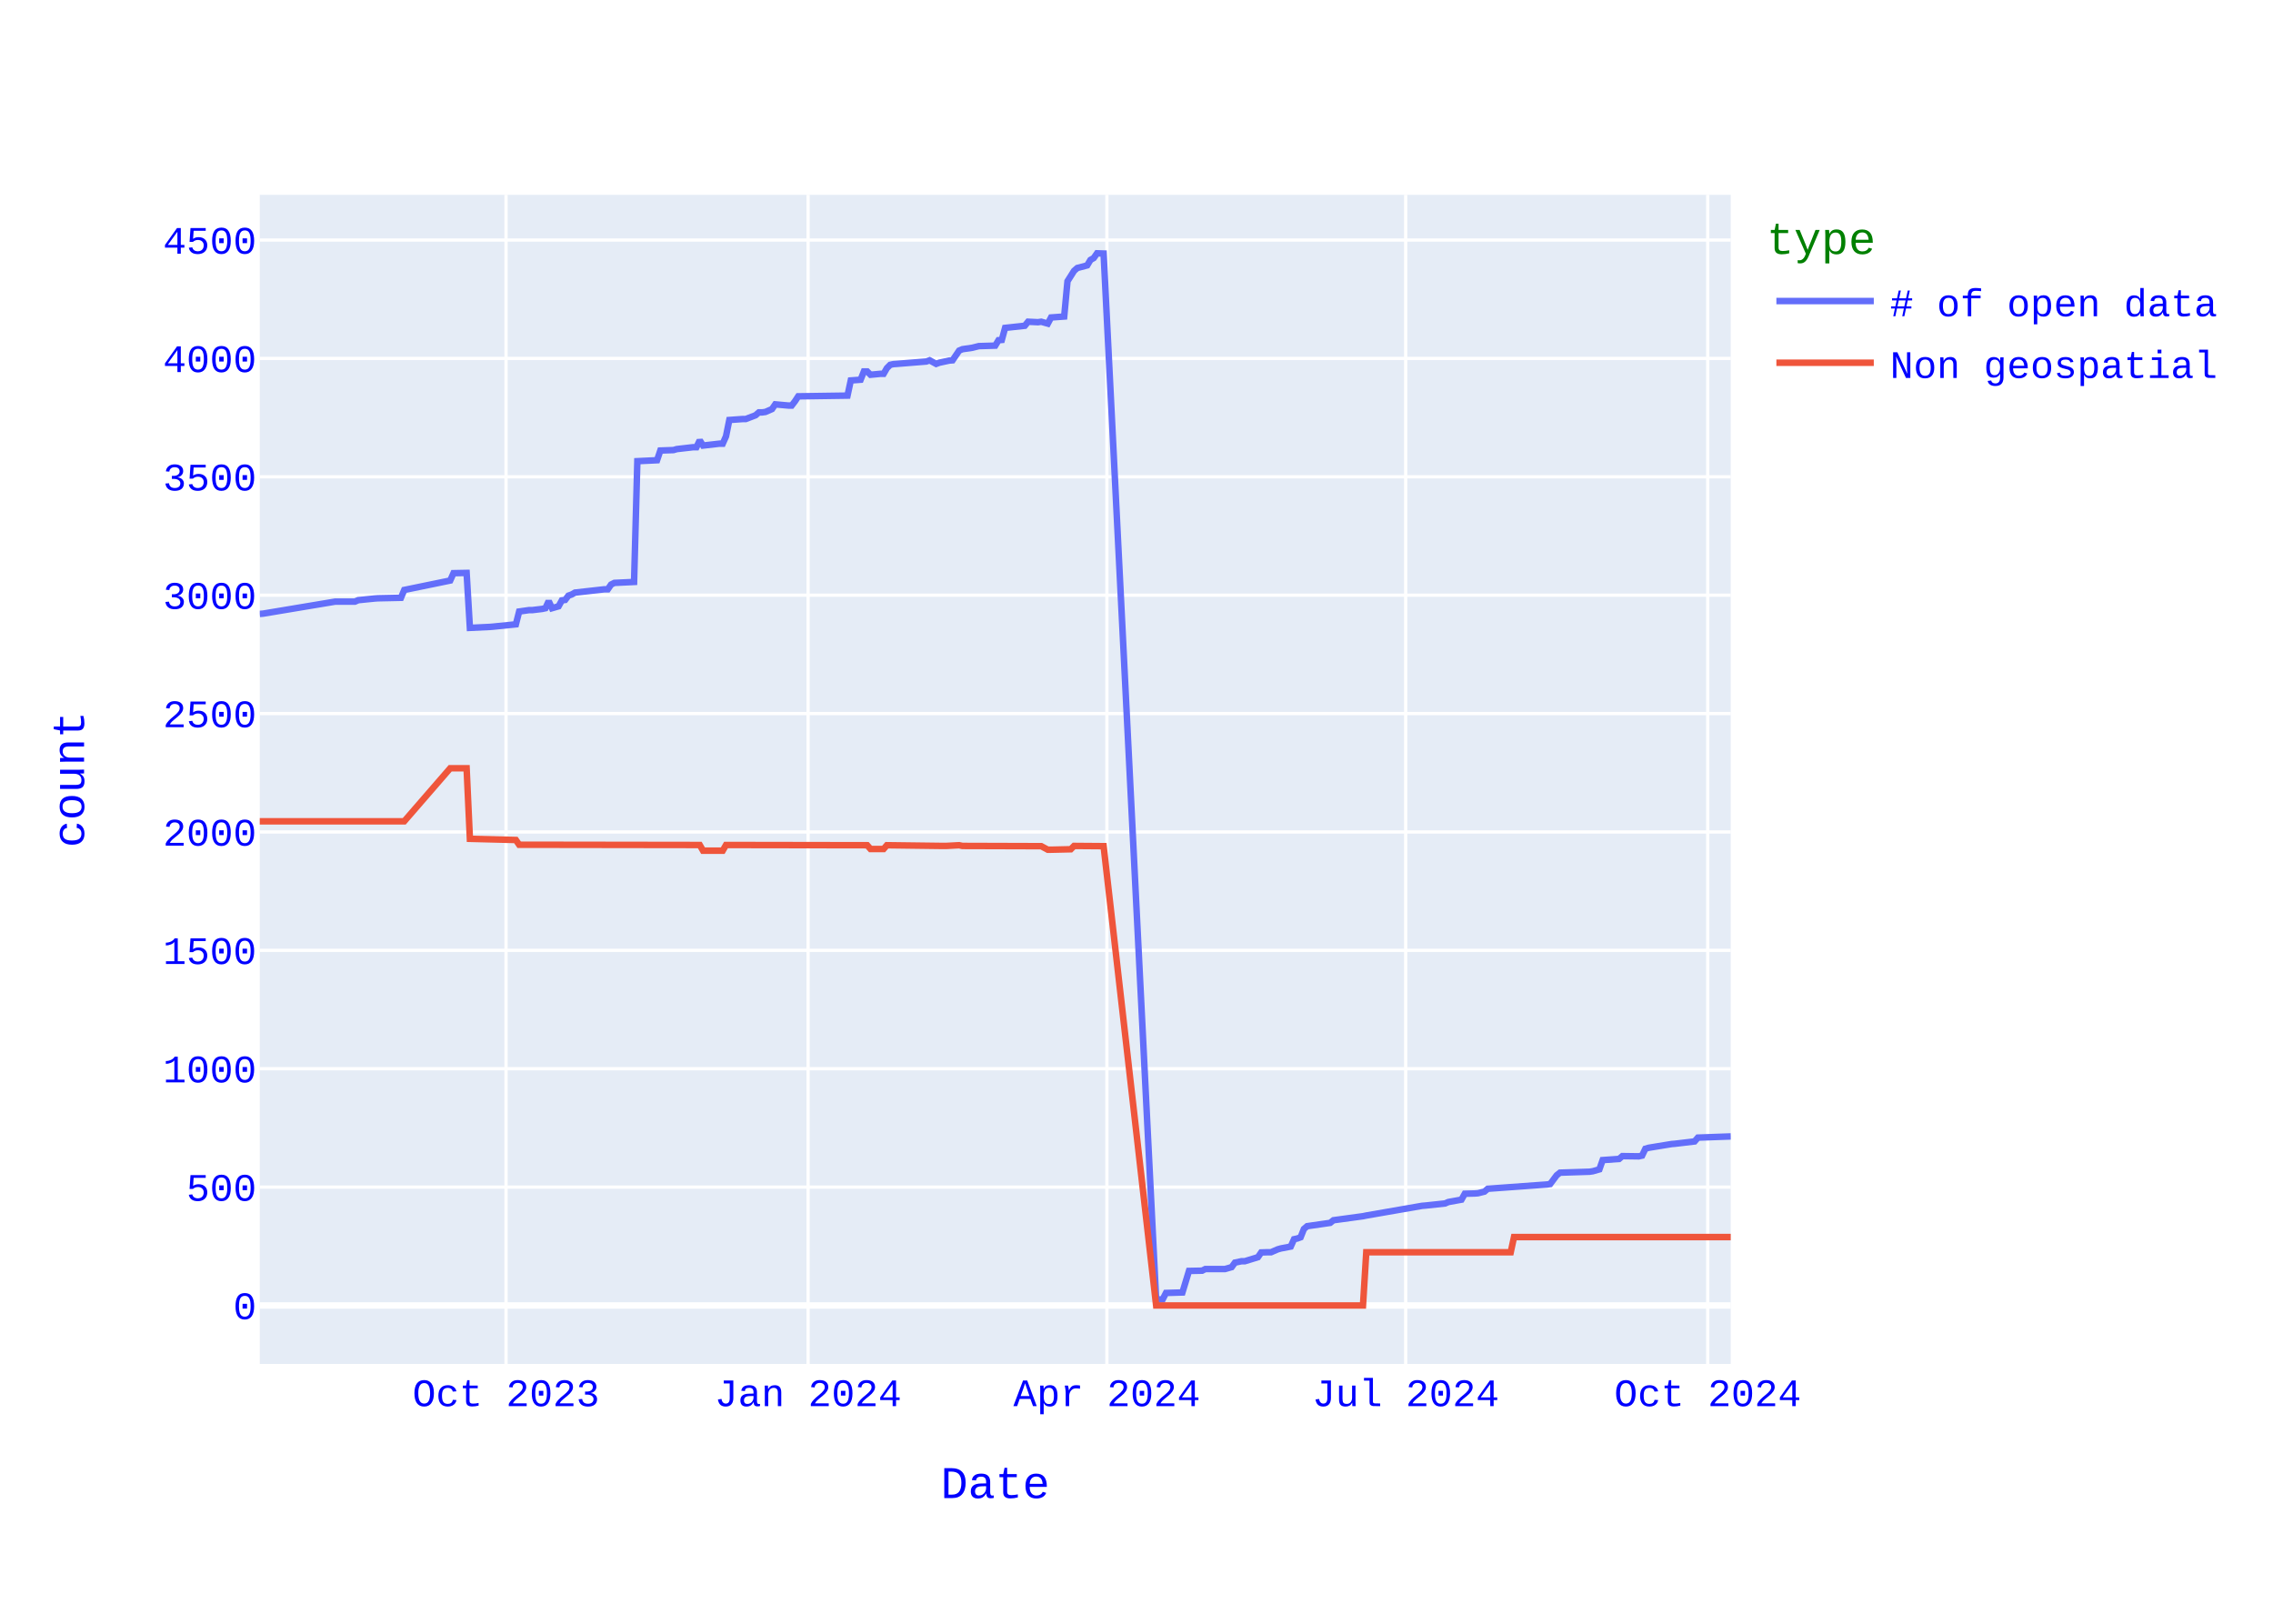
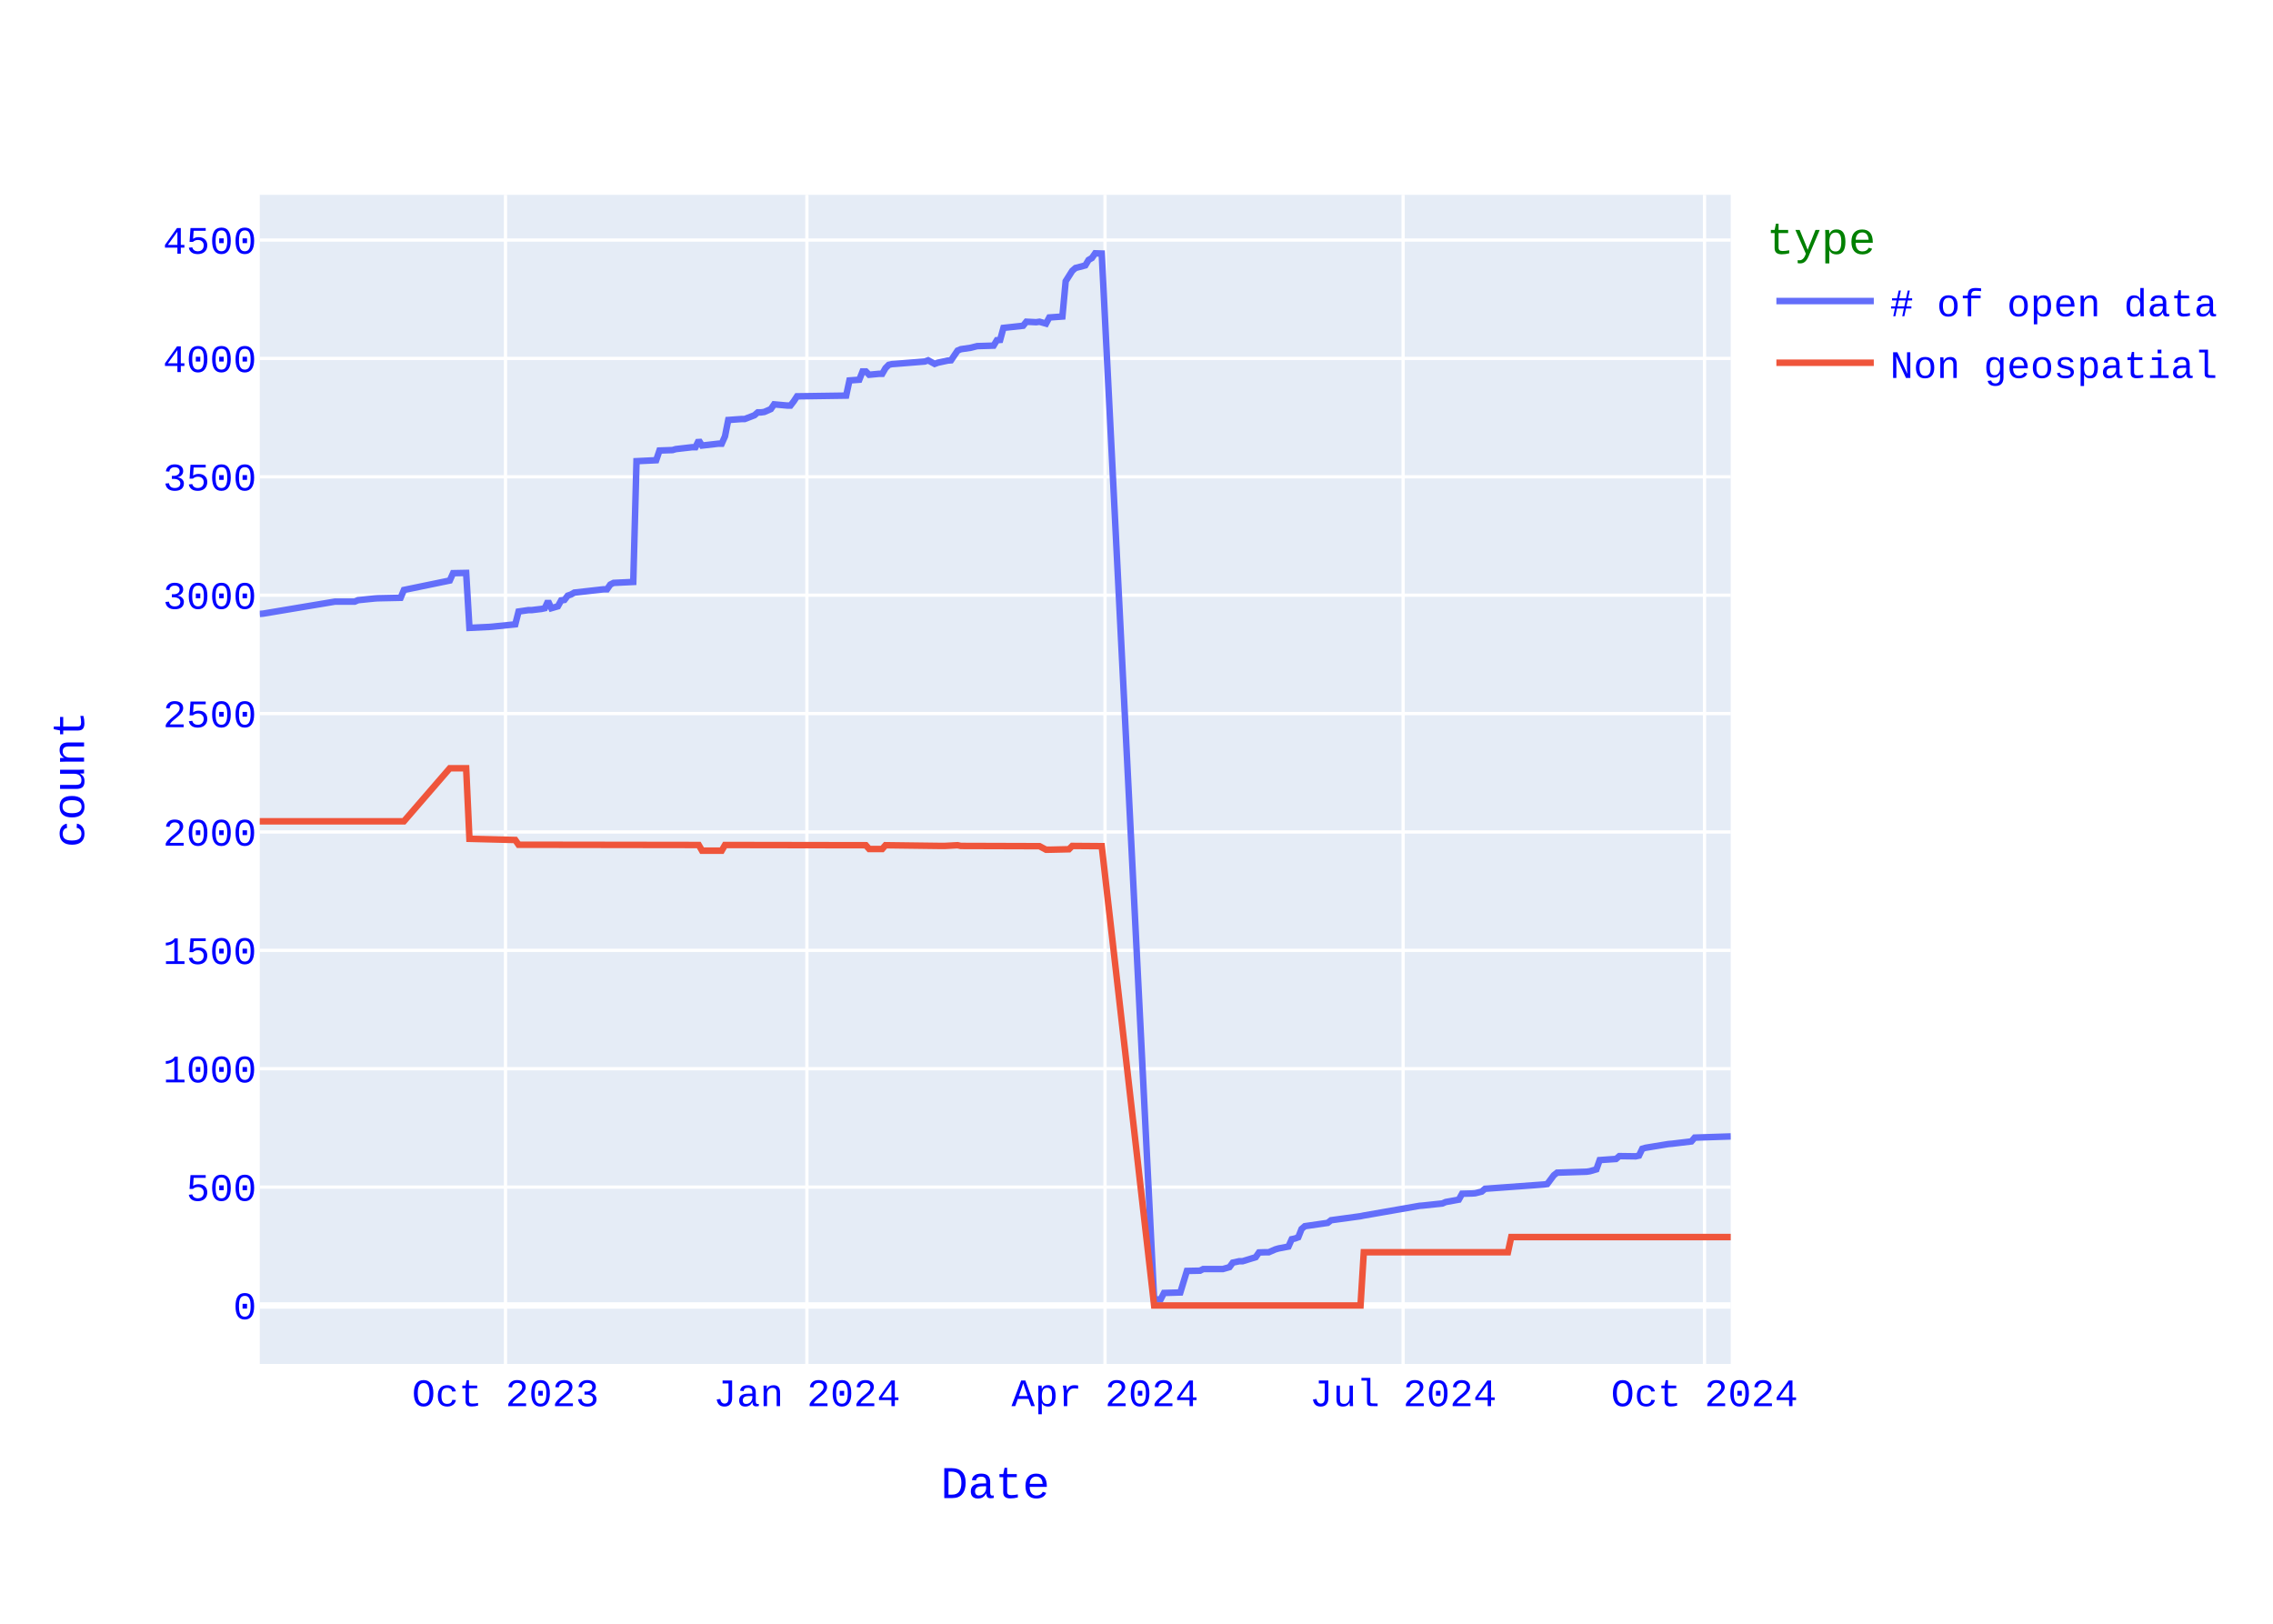
<svg xmlns="http://www.w3.org/2000/svg" class="main-svg" width="700" height="500" style="" viewBox="0 0 700 500">
  <rect x="0" y="0" width="700" height="500" style="fill: rgb(255, 255, 255); fill-opacity: 1;" />
-   <defs id="defs-cfdf96">
+   <defs id="defs-354d41">
    <g class="clips">
-       <clipPath id="clipcfdf96xyplot" class="plotclip">
+       <clipPath id="clip354d41xyplot" class="plotclip">
        <rect width="453" height="360" />
      </clipPath>
-       <clipPath class="axesclip" id="clipcfdf96x">
+       <clipPath class="axesclip" id="clip354d41x">
        <rect x="80" y="0" width="453" height="500" />
      </clipPath>
-       <clipPath class="axesclip" id="clipcfdf96y">
+       <clipPath class="axesclip" id="clip354d41y">
        <rect x="0" y="60" width="700" height="360" />
      </clipPath>
-       <clipPath class="axesclip" id="clipcfdf96xy">
+       <clipPath class="axesclip" id="clip354d41xy">
        <rect x="80" y="60" width="453" height="360" />
      </clipPath>
    </g>
    <g class="gradients" />
    <g class="patterns" />
  </defs>
  <g class="bglayer">
    <rect class="bg" x="80" y="60" width="453" height="360" style="fill: rgb(229, 236, 246); fill-opacity: 1; stroke-width: 0;" />
  </g>
  <g class="layer-below">
    <g class="imagelayer" />
    <g class="shapelayer" />
  </g>
  <g class="cartesianlayer">
    <g class="subplot xy">
      <g class="layer-subplot">
        <g class="shapelayer" />
        <g class="imagelayer" />
      </g>
      <g class="minor-gridlayer">
        <g class="x" />
        <g class="y" />
      </g>
      <g class="gridlayer">
        <g class="x">
-           <path class="xgrid crisp" transform="translate(155.84,0)" d="M0,60v360" style="stroke: rgb(255, 255, 255); stroke-opacity: 1; stroke-width: 1px;" />
-           <path class="xgrid crisp" transform="translate(248.86,0)" d="M0,60v360" style="stroke: rgb(255, 255, 255); stroke-opacity: 1; stroke-width: 1px;" />
-           <path class="xgrid crisp" transform="translate(340.88,0)" d="M0,60v360" style="stroke: rgb(255, 255, 255); stroke-opacity: 1; stroke-width: 1px;" />
-           <path class="xgrid crisp" transform="translate(432.9,0)" d="M0,60v360" style="stroke: rgb(255, 255, 255); stroke-opacity: 1; stroke-width: 1px;" />
-           <path class="xgrid crisp" transform="translate(525.92,0)" d="M0,60v360" style="stroke: rgb(255, 255, 255); stroke-opacity: 1; stroke-width: 1px;" />
+           <path class="xgrid crisp" transform="translate(155.67,0)" d="M0,60v360" style="stroke: rgb(255, 255, 255); stroke-opacity: 1; stroke-width: 1px;" />
+           <path class="xgrid crisp" transform="translate(248.49,0)" d="M0,60v360" style="stroke: rgb(255, 255, 255); stroke-opacity: 1; stroke-width: 1px;" />
+           <path class="xgrid crisp" transform="translate(340.3,0)" d="M0,60v360" style="stroke: rgb(255, 255, 255); stroke-opacity: 1; stroke-width: 1px;" />
+           <path class="xgrid crisp" transform="translate(432.11,0)" d="M0,60v360" style="stroke: rgb(255, 255, 255); stroke-opacity: 1; stroke-width: 1px;" />
+           <path class="xgrid crisp" transform="translate(524.93,0)" d="M0,60v360" style="stroke: rgb(255, 255, 255); stroke-opacity: 1; stroke-width: 1px;" />
        </g>
        <g class="y">
          <path class="ygrid crisp" transform="translate(0,365.55)" d="M80,0h453" style="stroke: rgb(255, 255, 255); stroke-opacity: 1; stroke-width: 1px;" />
          <path class="ygrid crisp" transform="translate(0,329.09)" d="M80,0h453" style="stroke: rgb(255, 255, 255); stroke-opacity: 1; stroke-width: 1px;" />
          <path class="ygrid crisp" transform="translate(0,292.64)" d="M80,0h453" style="stroke: rgb(255, 255, 255); stroke-opacity: 1; stroke-width: 1px;" />
          <path class="ygrid crisp" transform="translate(0,256.19)" d="M80,0h453" style="stroke: rgb(255, 255, 255); stroke-opacity: 1; stroke-width: 1px;" />
          <path class="ygrid crisp" transform="translate(0,219.73)" d="M80,0h453" style="stroke: rgb(255, 255, 255); stroke-opacity: 1; stroke-width: 1px;" />
          <path class="ygrid crisp" transform="translate(0,183.28)" d="M80,0h453" style="stroke: rgb(255, 255, 255); stroke-opacity: 1; stroke-width: 1px;" />
          <path class="ygrid crisp" transform="translate(0,146.82)" d="M80,0h453" style="stroke: rgb(255, 255, 255); stroke-opacity: 1; stroke-width: 1px;" />
          <path class="ygrid crisp" transform="translate(0,110.37)" d="M80,0h453" style="stroke: rgb(255, 255, 255); stroke-opacity: 1; stroke-width: 1px;" />
          <path class="ygrid crisp" transform="translate(0,73.92)" d="M80,0h453" style="stroke: rgb(255, 255, 255); stroke-opacity: 1; stroke-width: 1px;" />
        </g>
      </g>
      <g class="zerolinelayer">
        <path class="yzl zl crisp" transform="translate(0,402)" d="M80,0h453" style="stroke: rgb(255, 255, 255); stroke-opacity: 1; stroke-width: 2px;" />
      </g>
      <path class="xlines-below" />
      <path class="ylines-below" />
      <g class="overlines-below" />
      <g class="xaxislayer-below" />
      <g class="yaxislayer-below" />
      <g class="overaxes-below" />
-       <g class="plot" transform="translate(80,60)" clip-path="url(#clipcfdf96xyplot)">
+       <g class="plot" transform="translate(80,60)" clip-path="url(#clip354d41xyplot)">
        <g class="scatterlayer mlayer">
-           <g class="trace scatter tracea4cc6f" style="stroke-miterlimit: 2; opacity: 1;">
+           <g class="trace scatter trace2dec18" style="stroke-miterlimit: 2; opacity: 1;">
            <g class="fills" />
            <g class="errorbars" />
            <g class="lines">
-               <path class="js-line" d="M453,289.94L442.89,290.31L441.88,291.48L435.81,292.2L434.8,292.28L427.72,293.44L426.71,293.74L425.7,295.85L424.69,296.07L419.63,296L418.62,296.87L413.56,297.23L412.55,300.08L410.53,300.66L409.52,300.81L400.42,301.1L399.41,301.9L397.39,304.6L396.38,304.74L378.17,306.06L377.16,306.93L375.14,307.44L374.13,307.51L371.1,307.59L370.08,309.41L366.04,310.14L365.03,310.58L358.96,311.23L357.95,311.31L340.76,314.3L339.75,314.51L330.65,315.75L329.64,316.56L322.56,317.58L321.55,318.45L320.54,321L319.53,321.37L318.52,321.59L317.5,323.85L314.47,324.43L313.46,324.72L311.44,325.6L310.43,325.6L308.4,325.67L307.39,327.13L303.35,328.37L302.34,328.37L300.31,328.8L299.3,330.19L297.28,330.77L296.27,330.77L291.21,330.77L290.2,331.28L286.16,331.36L284.14,337.99L279.08,338.14L278.07,340.1L276.05,340.18L259.87,18.07L257.85,18L256.83,19.46L255.82,20.04L254.81,21.72L251.78,22.52L250.77,23.4L248.75,26.6L247.73,37.47L243.69,37.76L242.68,39.65L240.66,39.07L239.65,39.22L236.61,39.07L235.6,40.31L229.53,40.97L228.52,44.68L227.51,44.76L226.5,46.43L221.44,46.58L219.42,47.09L216.39,47.53L215.38,47.96L213.35,50.95L212.34,51.03L209.31,51.68L208.3,52.05L206.28,50.95L205.27,51.32L196.17,52.05L195.15,52.12L194.14,52.34L193.13,53.36L192.12,55.11L191.11,55.11L188.08,55.4L187.06,54.38L186.05,54.38L185.04,56.93L182.01,57.15L181,61.82L165.83,62.04L164.82,63.57L163.81,64.88L162.8,64.88L158.75,64.51L157.74,65.97L155.72,66.85L154.71,66.99L153.7,66.99L152.69,67.87L149.65,69.04L148.64,69.04L144.6,69.33L143.58,74.36L142.57,76.62L141.56,76.62L136.51,77.2L135.5,75.6L134.48,77.71L133.47,77.71L128.42,78.29L127.41,78.59L123.36,78.73L122.35,81.72L116.28,82.01L115.27,119.2L109.21,119.49L108.19,120L107.18,121.46L106.17,121.46L97.07,122.48L96.06,123.06L95.05,123.42L94.04,124.74L93.03,124.88L92.02,126.7L89.99,127.29L88.98,125.1L87.97,127.29L86.96,127.51L83.93,127.87L82.92,127.87L79.88,128.31L78.87,132.25L71.79,132.97L70.78,133.05L64.71,133.34L63.7,116.42L59.66,116.5L58.65,118.76L44.49,121.67L43.48,124.08L36.4,124.23L35.39,124.3L30.33,124.81L29.32,125.25L23.26,125.25L1.01,128.96L0,129.04" style="vector-effect: none; fill: none; stroke: rgb(99, 110, 250); stroke-opacity: 1; stroke-width: 2px; opacity: 1;" />
+               <path class="js-line" d="M453,289.94L441.9,290.31L440.89,291.48L434.84,292.2L433.83,292.28L426.77,293.44L425.76,293.74L424.75,295.85L423.74,296.07L418.7,296L417.69,296.87L412.64,297.23L411.63,300.08L409.62,300.66L408.61,300.81L399.53,301.1L398.52,301.9L396.5,304.6L395.49,304.74L377.33,306.06L376.32,306.93L374.31,307.44L373.3,307.51L370.27,307.59L369.26,309.41L365.22,310.14L364.22,310.58L358.16,311.23L357.15,311.31L340,314.3L338.99,314.51L329.91,315.75L328.9,316.56L321.84,317.58L320.83,318.45L319.82,321L318.82,321.37L317.81,321.59L316.8,323.85L313.77,324.43L312.76,324.72L310.74,325.6L309.73,325.6L307.72,325.67L306.71,327.13L302.67,328.37L301.66,328.37L299.65,328.8L298.64,330.19L296.62,330.77L295.61,330.77L290.57,330.77L289.56,331.28L285.52,331.36L283.5,337.99L278.46,338.14L277.45,340.1L275.43,340.18L259.29,18.07L257.27,18L256.26,19.46L255.25,20.04L254.24,21.72L251.22,22.52L250.21,23.4L248.19,26.6L247.18,37.47L243.15,37.76L242.14,39.65L240.12,39.07L239.11,39.22L236.08,39.07L235.08,40.31L229.02,40.97L228.01,44.68L227,44.76L226,46.43L220.95,46.58L218.93,47.09L215.91,47.53L214.9,47.96L212.88,50.95L211.87,51.03L208.84,51.68L207.84,52.05L205.82,50.95L204.81,51.32L195.73,52.05L194.72,52.12L193.71,52.34L192.7,53.36L191.69,55.11L190.68,55.11L187.66,55.4L186.65,54.38L185.64,54.38L184.63,56.93L181.6,57.15L180.59,61.82L165.46,62.04L164.45,63.57L163.44,64.88L162.43,64.88L158.4,64.51L157.39,65.97L155.37,66.85L154.36,66.99L153.35,66.99L152.35,67.87L149.32,69.04L148.31,69.04L144.27,69.33L143.27,74.36L142.26,76.62L141.25,76.62L136.2,77.2L135.19,75.6L134.18,77.71L133.18,77.71L128.13,78.29L127.12,78.59L123.09,78.73L122.08,81.72L116.02,82.01L115.02,119.2L108.96,119.49L107.95,120L106.94,121.46L105.94,121.46L96.86,122.48L95.85,123.06L94.84,123.42L93.83,124.74L92.82,124.88L91.81,126.7L89.79,127.29L88.78,125.1L87.78,127.29L86.77,127.51L83.74,127.87L82.73,127.87L79.7,128.31L78.69,132.25L71.63,132.97L70.62,133.05L64.57,133.34L63.56,116.42L59.53,116.5L58.52,118.76L44.39,121.67L43.38,124.08L36.32,124.23L35.31,124.3L30.27,124.81L29.26,125.25L23.2,125.25L1.01,128.96L0,129.04" style="vector-effect: none; fill: none; stroke: rgb(99, 110, 250); stroke-opacity: 1; stroke-width: 2px; opacity: 1;" />
            </g>
            <g class="points" />
            <g class="text" />
          </g>
-           <g class="trace scatter traced0d2b7" style="stroke-miterlimit: 2; opacity: 1;">
+           <g class="trace scatter trace9d8c45" style="stroke-miterlimit: 2; opacity: 1;">
            <g class="fills" />
            <g class="errorbars" />
            <g class="lines">
-               <path class="js-line" d="M453,320.93L386.26,320.93L385.25,325.6L340.76,325.6L339.75,342L276.05,342L259.87,200.56L250.77,200.49L249.76,201.51L243.69,201.65L242.68,201.65L240.66,200.56L239.65,200.56L216.39,200.49L215.38,200.27L211.33,200.49L210.32,200.49L193.13,200.27L192.12,201.43L188.08,201.43L187.06,200.27L143.58,200.2L142.57,201.95L136.51,201.95L135.5,200.2L79.88,200.12L78.87,198.66L64.71,198.3L63.7,176.57L58.65,176.57L44.49,192.9L0,192.9" style="vector-effect: none; fill: none; stroke: rgb(239, 85, 59); stroke-opacity: 1; stroke-width: 2px; opacity: 1;" />
+               <path class="js-line" d="M453,320.93L385.4,320.93L384.39,325.6L340,325.6L338.99,342L275.43,342L259.29,200.56L250.21,200.49L249.2,201.51L243.15,201.65L242.14,201.65L240.12,200.56L239.11,200.56L215.91,200.49L214.9,200.27L210.86,200.49L209.85,200.49L192.7,200.27L191.69,201.43L187.66,201.43L186.65,200.27L143.27,200.2L142.26,201.95L136.2,201.95L135.19,200.2L79.7,200.12L78.69,198.66L64.57,198.3L63.56,176.57L58.52,176.57L44.39,192.9L0,192.9" style="vector-effect: none; fill: none; stroke: rgb(239, 85, 59); stroke-opacity: 1; stroke-width: 2px; opacity: 1;" />
            </g>
            <g class="points" />
            <g class="text" />
          </g>
        </g>
      </g>
      <g class="overplot" />
      <path class="xlines-above crisp" d="M0,0" style="fill: none;" />
      <path class="ylines-above crisp" d="M0,0" style="fill: none;" />
      <g class="overlines-above" />
      <g class="xaxislayer-above">
        <g class="xtick">
-           <text text-anchor="middle" x="0" y="433" transform="translate(155.84,0)" style="font-family: 'Courier New'; font-size: 12px; fill: rgb(0, 0, 255); fill-opacity: 1; white-space: pre; opacity: 1;">Oct 2023</text>
-         </g>
-         <g class="xtick">
-           <text text-anchor="middle" x="0" y="433" style="font-family: 'Courier New'; font-size: 12px; fill: rgb(0, 0, 255); fill-opacity: 1; white-space: pre; opacity: 1;" transform="translate(248.86,0)">Jan 2024</text>
-         </g>
-         <g class="xtick">
-           <text text-anchor="middle" x="0" y="433" style="font-family: 'Courier New'; font-size: 12px; fill: rgb(0, 0, 255); fill-opacity: 1; white-space: pre; opacity: 1;" transform="translate(340.88,0)">Apr 2024</text>
-         </g>
-         <g class="xtick">
-           <text text-anchor="middle" x="0" y="433" style="font-family: 'Courier New'; font-size: 12px; fill: rgb(0, 0, 255); fill-opacity: 1; white-space: pre; opacity: 1;" transform="translate(432.9,0)">Jul 2024</text>
-         </g>
-         <g class="xtick">
-           <text text-anchor="middle" x="0" y="433" style="font-family: 'Courier New'; font-size: 12px; fill: rgb(0, 0, 255); fill-opacity: 1; white-space: pre; opacity: 1;" transform="translate(525.92,0)">Oct 2024</text>
+           <text text-anchor="middle" x="0" y="433" transform="translate(155.67,0)" style="font-family: 'Courier New'; font-size: 12px; fill: rgb(0, 0, 255); fill-opacity: 1; white-space: pre; opacity: 1;">Oct 2023</text>
+         </g>
+         <g class="xtick">
+           <text text-anchor="middle" x="0" y="433" style="font-family: 'Courier New'; font-size: 12px; fill: rgb(0, 0, 255); fill-opacity: 1; white-space: pre; opacity: 1;" transform="translate(248.49,0)">Jan 2024</text>
+         </g>
+         <g class="xtick">
+           <text text-anchor="middle" x="0" y="433" style="font-family: 'Courier New'; font-size: 12px; fill: rgb(0, 0, 255); fill-opacity: 1; white-space: pre; opacity: 1;" transform="translate(340.3,0)">Apr 2024</text>
+         </g>
+         <g class="xtick">
+           <text text-anchor="middle" x="0" y="433" style="font-family: 'Courier New'; font-size: 12px; fill: rgb(0, 0, 255); fill-opacity: 1; white-space: pre; opacity: 1;" transform="translate(432.11,0)">Jul 2024</text>
+         </g>
+         <g class="xtick">
+           <text text-anchor="middle" x="0" y="433" style="font-family: 'Courier New'; font-size: 12px; fill: rgb(0, 0, 255); fill-opacity: 1; white-space: pre; opacity: 1;" transform="translate(524.93,0)">Oct 2024</text>
        </g>
      </g>
      <g class="yaxislayer-above">
        <g class="ytick">
          <text text-anchor="end" x="79" y="4.2" transform="translate(0,402)" style="font-family: 'Courier New'; font-size: 12px; fill: rgb(0, 0, 255); fill-opacity: 1; white-space: pre; opacity: 1;">0</text>
        </g>
        <g class="ytick">
          <text text-anchor="end" x="79" y="4.2" style="font-family: 'Courier New'; font-size: 12px; fill: rgb(0, 0, 255); fill-opacity: 1; white-space: pre; opacity: 1;" transform="translate(0,365.55)">500</text>
        </g>
        <g class="ytick">
          <text text-anchor="end" x="79" y="4.2" style="font-family: 'Courier New'; font-size: 12px; fill: rgb(0, 0, 255); fill-opacity: 1; white-space: pre; opacity: 1;" transform="translate(0,329.09)">1000</text>
        </g>
        <g class="ytick">
          <text text-anchor="end" x="79" y="4.2" style="font-family: 'Courier New'; font-size: 12px; fill: rgb(0, 0, 255); fill-opacity: 1; white-space: pre; opacity: 1;" transform="translate(0,292.64)">1500</text>
        </g>
        <g class="ytick">
          <text text-anchor="end" x="79" y="4.2" style="font-family: 'Courier New'; font-size: 12px; fill: rgb(0, 0, 255); fill-opacity: 1; white-space: pre; opacity: 1;" transform="translate(0,256.19)">2000</text>
        </g>
        <g class="ytick">
          <text text-anchor="end" x="79" y="4.2" style="font-family: 'Courier New'; font-size: 12px; fill: rgb(0, 0, 255); fill-opacity: 1; white-space: pre; opacity: 1;" transform="translate(0,219.73)">2500</text>
        </g>
        <g class="ytick">
          <text text-anchor="end" x="79" y="4.2" style="font-family: 'Courier New'; font-size: 12px; fill: rgb(0, 0, 255); fill-opacity: 1; white-space: pre; opacity: 1;" transform="translate(0,183.28)">3000</text>
        </g>
        <g class="ytick">
          <text text-anchor="end" x="79" y="4.2" style="font-family: 'Courier New'; font-size: 12px; fill: rgb(0, 0, 255); fill-opacity: 1; white-space: pre; opacity: 1;" transform="translate(0,146.82)">3500</text>
        </g>
        <g class="ytick">
          <text text-anchor="end" x="79" y="4.2" style="font-family: 'Courier New'; font-size: 12px; fill: rgb(0, 0, 255); fill-opacity: 1; white-space: pre; opacity: 1;" transform="translate(0,110.37)">4000</text>
        </g>
        <g class="ytick">
          <text text-anchor="end" x="79" y="4.2" style="font-family: 'Courier New'; font-size: 12px; fill: rgb(0, 0, 255); fill-opacity: 1; white-space: pre; opacity: 1;" transform="translate(0,73.92)">4500</text>
        </g>
      </g>
      <g class="overaxes-above" />
    </g>
  </g>
  <g class="polarlayer" />
  <g class="smithlayer" />
  <g class="ternarylayer" />
  <g class="geolayer" />
  <g class="funnelarealayer" />
  <g class="pielayer" />
  <g class="iciclelayer" />
  <g class="treemaplayer" />
  <g class="sunburstlayer" />
  <g class="glimages" />
-   <defs id="topdefs-cfdf96">
+   <defs id="topdefs-354d41">
    <g class="clips" />
-     <clipPath id="legendcfdf96">
+     <clipPath id="legend354d41">
      <rect width="146" height="67" x="0" y="0" />
    </clipPath>
  </defs>
  <g class="layer-above">
    <g class="imagelayer" />
    <g class="shapelayer" />
  </g>
  <g class="infolayer">
    <g class="legend" pointer-events="all" transform="translate(542.06,60)">
      <rect class="bg" shape-rendering="crispEdges" style="stroke: rgb(68, 68, 68); stroke-opacity: 1; fill: rgb(255, 255, 255); fill-opacity: 1; stroke-width: 0px;" width="146" height="67" x="0" y="0" />
-       <g class="scrollbox" transform="" clip-path="url(#legendcfdf96)">
+       <g class="scrollbox" transform="" clip-path="url(#legend354d41)">
        <text class="legendtitletext" text-anchor="start" x="2" y="18.2" style="font-family: 'Courier New'; font-size: 14px; fill: rgb(0, 128, 0); fill-opacity: 1; white-space: pre;">type</text>
        <g class="groups" transform="">
          <g class="traces" transform="translate(0,32.7)" style="opacity: 1;">
            <text class="legendtext" text-anchor="start" x="40" y="4.68" style="font-family: 'Courier New'; font-size: 12px; fill: rgb(0, 0, 255); fill-opacity: 1; white-space: pre;"># of open data</text>
            <g class="layers" style="opacity: 1;">
              <g class="legendfill" />
              <g class="legendlines">
                <path class="js-line" d="M5,0h30" style="fill: none; stroke: rgb(99, 110, 250); stroke-opacity: 1; stroke-width: 2px;" />
              </g>
              <g class="legendsymbols">
                <g class="legendpoints" />
              </g>
            </g>
            <rect class="legendtoggle" x="0" y="-9.5" width="140.828" height="19" style="fill: rgb(0, 0, 0); fill-opacity: 0;" />
          </g>
        </g>
        <g class="groups" transform="">
          <g class="traces" transform="translate(0,51.7)" style="opacity: 1;">
            <text class="legendtext" text-anchor="start" x="40" y="4.68" style="font-family: 'Courier New'; font-size: 12px; fill: rgb(0, 0, 255); fill-opacity: 1; white-space: pre;">Non geospatial</text>
            <g class="layers" style="opacity: 1;">
              <g class="legendfill" />
              <g class="legendlines">
                <path class="js-line" d="M5,0h30" style="fill: none; stroke: rgb(239, 85, 59); stroke-opacity: 1; stroke-width: 2px;" />
              </g>
              <g class="legendsymbols">
                <g class="legendpoints" />
              </g>
            </g>
            <rect class="legendtoggle" x="0" y="-9.5" width="140.828" height="19" style="fill: rgb(0, 0, 0); fill-opacity: 0;" />
          </g>
        </g>
      </g>
      <rect class="scrollbar" rx="20" ry="3" width="0" height="0" style="fill: rgb(128, 139, 164); fill-opacity: 1;" x="0" y="0" />
    </g>
    <g class="g-gtitle" />
    <g class="g-xtitle">
      <text class="xtitle" x="306.5" y="461.3" text-anchor="middle" style="font-family: 'Courier New'; font-size: 14px; fill: rgb(0, 0, 255); opacity: 1; font-weight: normal; white-space: pre;">Date</text>
    </g>
    <g class="g-ytitle">
      <text class="ytitle" transform="rotate(-90,25.8875,240)" x="25.888" y="240" text-anchor="middle" style="font-family: 'Courier New'; font-size: 14px; fill: rgb(0, 0, 255); opacity: 1; font-weight: normal; white-space: pre;">count</text>
    </g>
  </g>
</svg>
